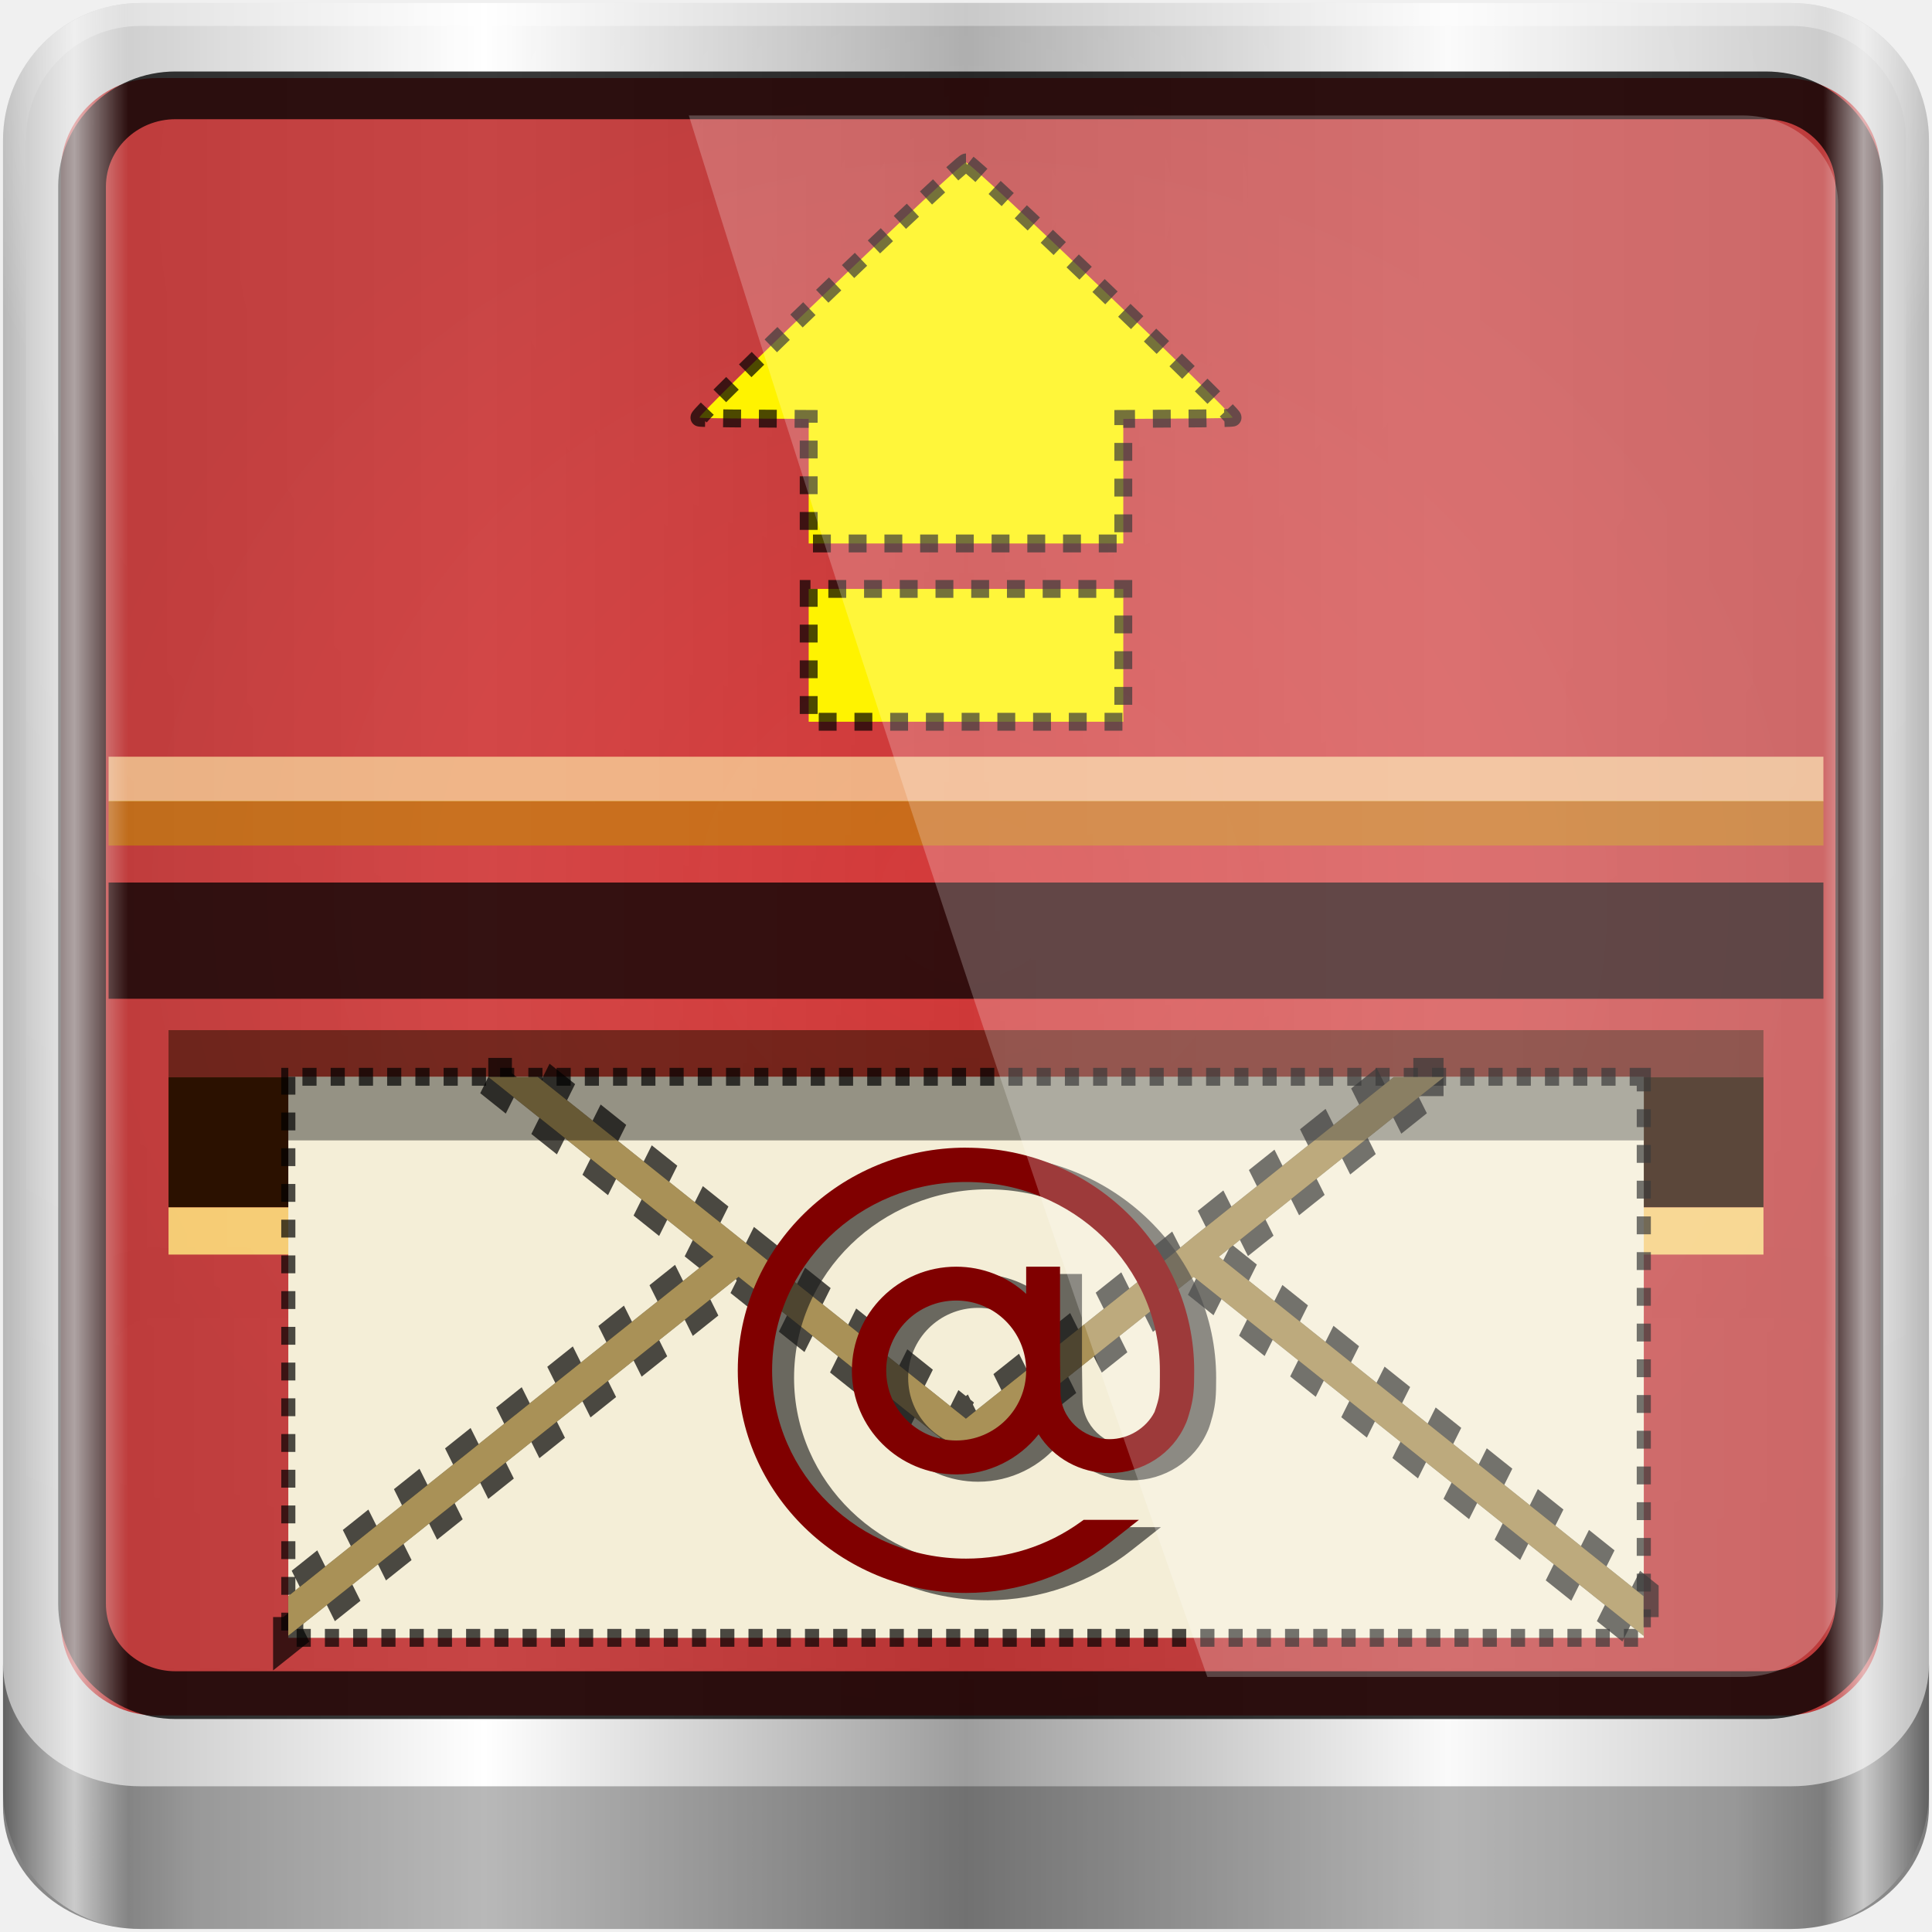
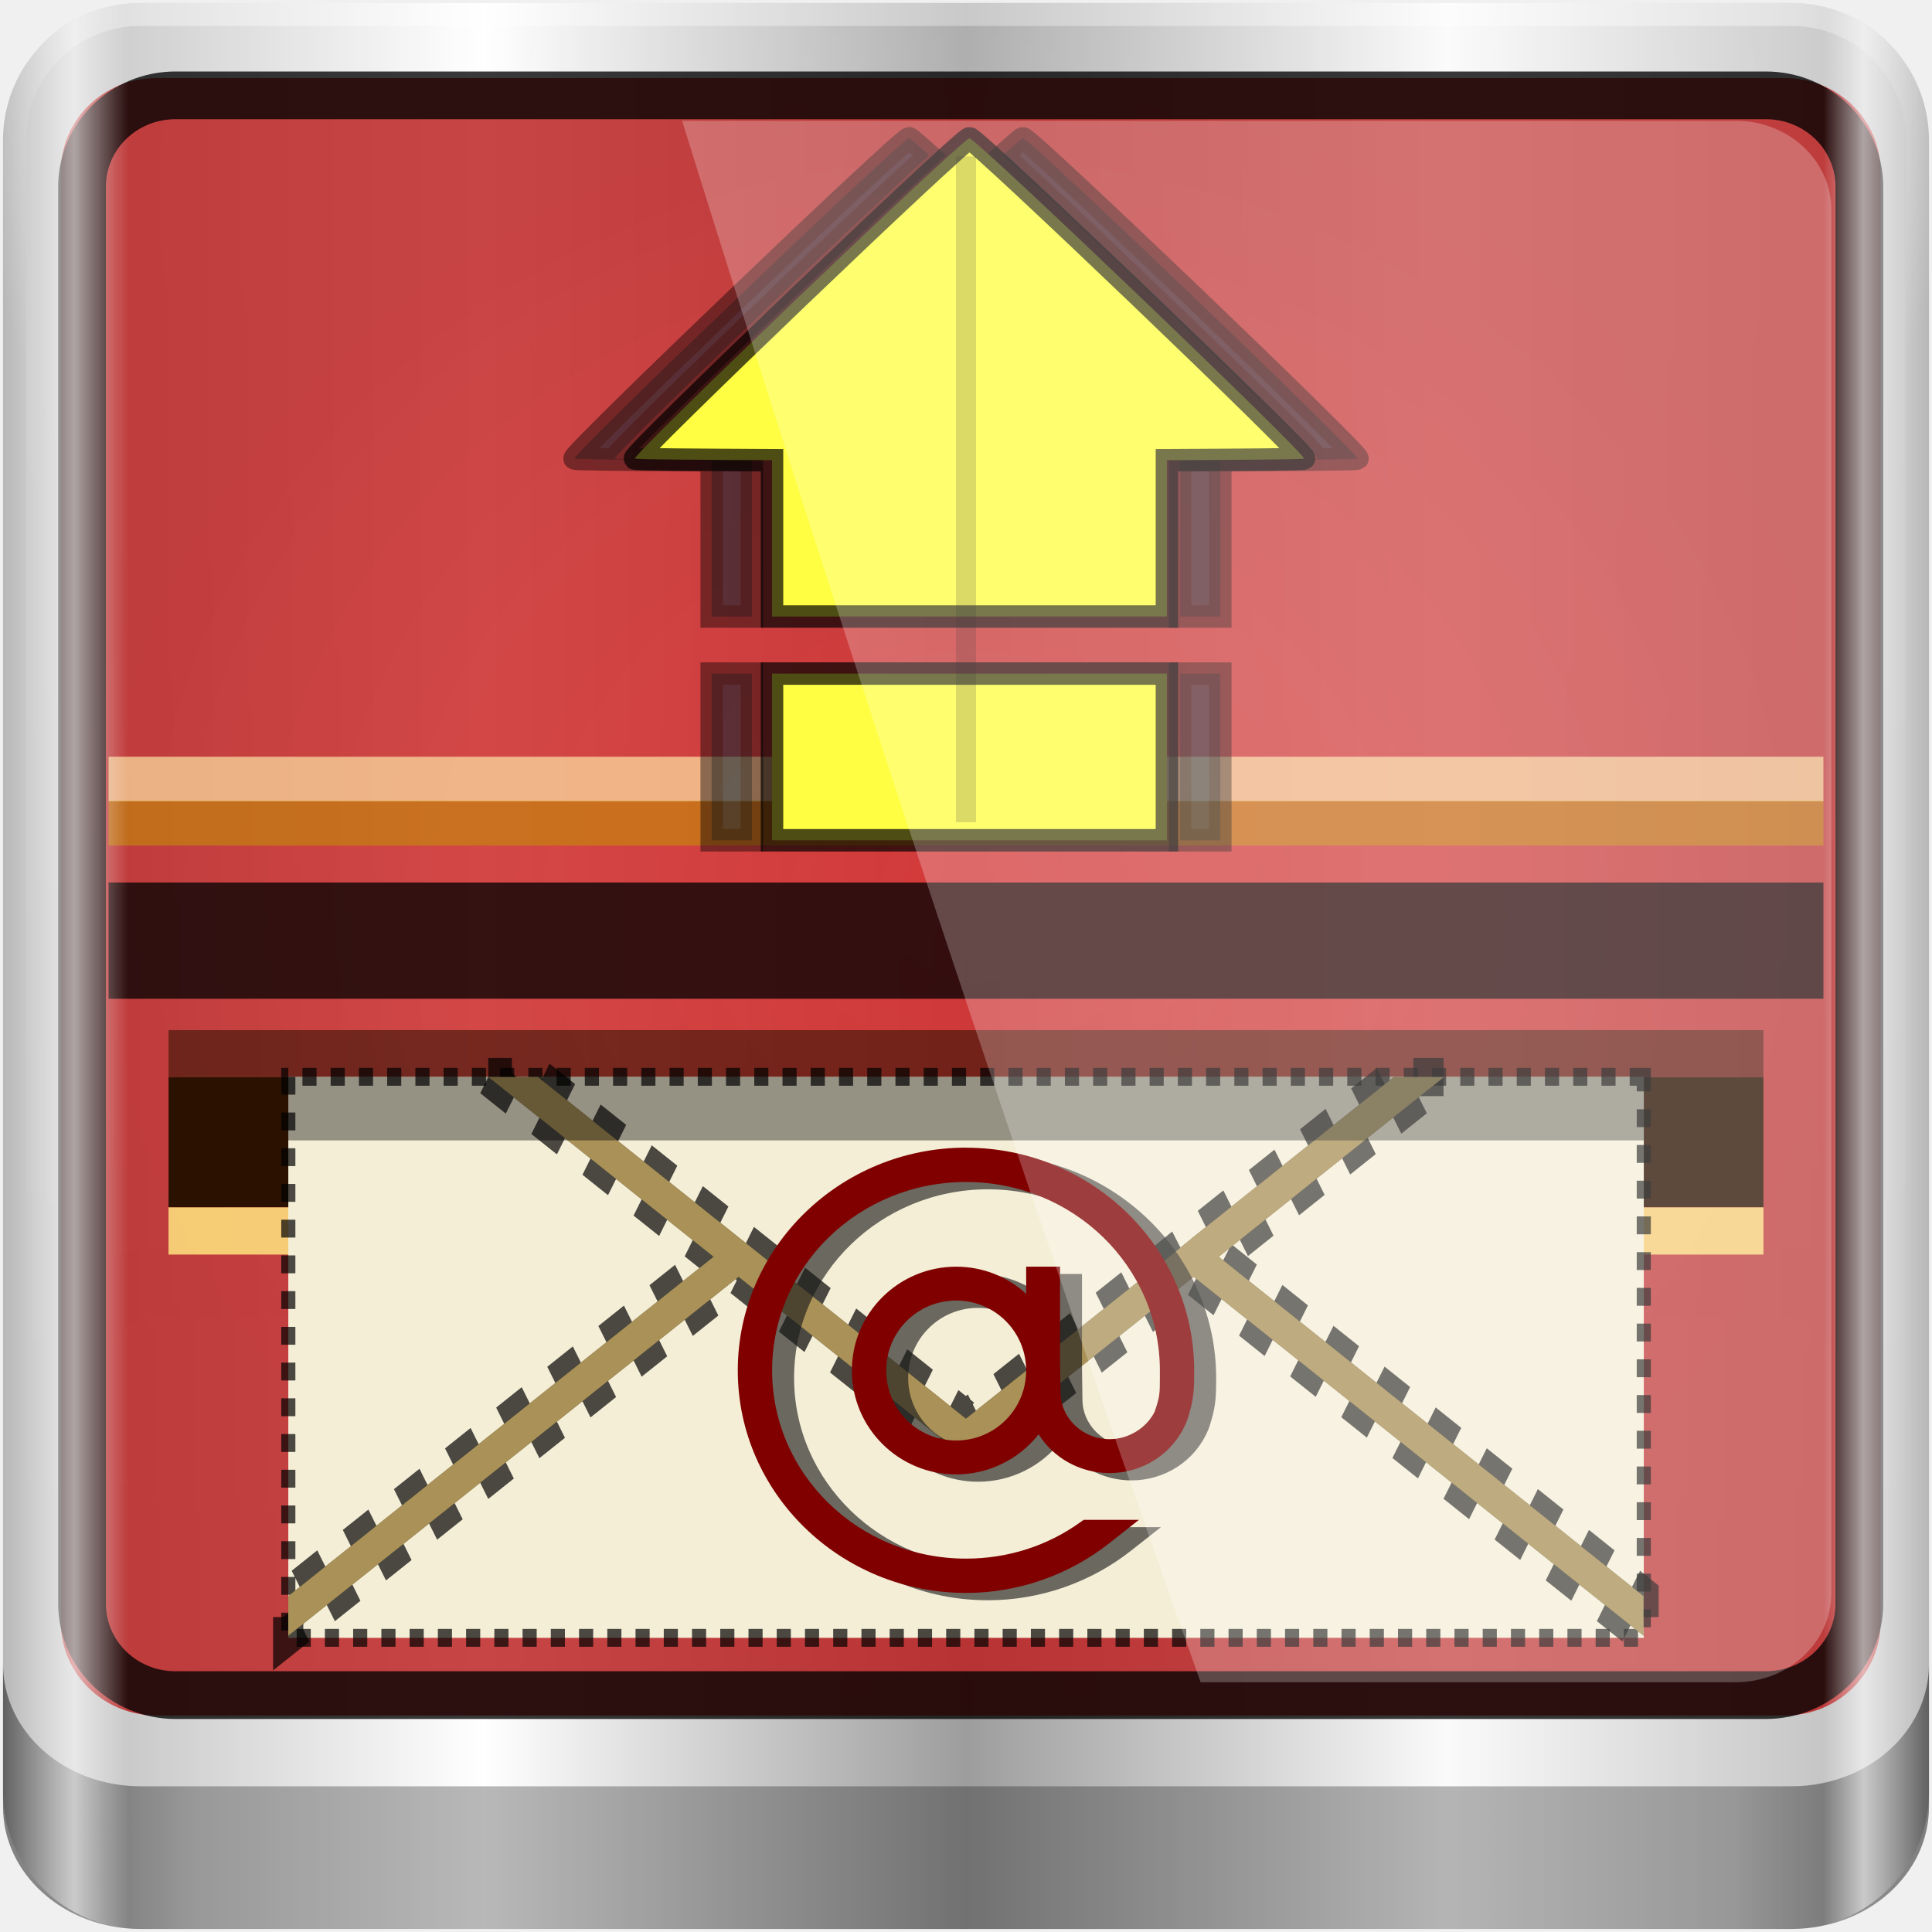
<svg xmlns="http://www.w3.org/2000/svg" xmlns:xlink="http://www.w3.org/1999/xlink" width="96" height="96" id="svg2" version="1.1">
  <defs id="defs4">
    <linearGradient xlink:href="#linearGradient6139-0-0" id="linearGradient15935" gradientUnits="userSpaceOnUse" gradientTransform="matrix(1.139286,0,0,1.139285,-12.50389,-39.00097)" x1="6" y1="47" x2="90" y2="47" />
    <linearGradient id="linearGradient6139-0-0">
      <stop id="stop6141-2-9" offset="0" style="stop-color:#b7b7b7;stop-opacity:1;" />
      <stop style="stop-color:#ffffff;stop-opacity:1;" offset="0.25" id="stop6151-0-8" />
      <stop style="stop-color:#9d9d9d;stop-opacity:1;" offset="0.5" id="stop6147-1-4" />
      <stop id="stop6149-4-9" offset="0.75" style="stop-color:#fafafa;stop-opacity:1;" />
      <stop id="stop6143-4-8" offset="1" style="stop-color:#b7b7b7;stop-opacity:1;" />
    </linearGradient>
    <radialGradient xlink:href="#linearGradient3888-8-4-8-6-7" id="radialGradient15937" gradientUnits="userSpaceOnUse" gradientTransform="matrix(0,1.620944,-2.038285,0,160.6643,-243.0366)" cx="158" cy="6.213" fx="158" fy="6.213" r="41" />
    <linearGradient id="linearGradient3888-8-4-8-6-7">
      <stop style="stop-color:#ffffff;stop-opacity:1;" offset="0" id="stop3890-4-7-9-7-0" />
      <stop style="stop-color:#ffffff;stop-opacity:0;" offset="1" id="stop3892-5-8-2-7-0" />
    </linearGradient>
    <radialGradient xlink:href="#linearGradient4091-0-3-0-7-0" id="radialGradient15939" gradientUnits="userSpaceOnUse" gradientTransform="matrix(-1.072173,0,0,-0.8750202,199.4643,-19.12555)" cx="48" cy="-27" fx="48" fy="-27" r="42" />
    <linearGradient id="linearGradient4091-0-3-0-7-0">
      <stop style="stop-color:#ffffff;stop-opacity:1;" offset="0" id="stop4093-3-6-4-2-5" />
      <stop id="stop4099-6-1-8-3-2" offset="0.8" style="stop-color:#ffffff;stop-opacity:1;" />
      <stop style="stop-color:#ffffff;stop-opacity:0;" offset="1" id="stop4095-1-0-7-9-7" />
    </linearGradient>
    <linearGradient xlink:href="#linearGradient3832-0-6-1-1-0" id="linearGradient15941" gradientUnits="userSpaceOnUse" gradientTransform="matrix(1,0,0,0.8890586,200,8.943174)" x1="-94" y1="82.984" x2="-10.188" y2="82.984" />
    <linearGradient id="linearGradient3832-0-6-1-1-0">
      <stop style="stop-color:#000000;stop-opacity:1;" offset="0" id="stop3834-6-3-7-1-2" />
      <stop id="stop3872-2-4-7" offset="0.1" style="stop-color:#000000;stop-opacity:0.588;" />
      <stop style="stop-color:#000000;stop-opacity:0.588;" offset="0.9" id="stop3844-6-2-7-6-3" />
      <stop style="stop-color:#000000;stop-opacity:1;" offset="1" id="stop3836-5-0-2-9-1" />
    </linearGradient>
    <radialGradient xlink:href="#linearGradient15653" id="radialGradient15943" gradientUnits="userSpaceOnUse" gradientTransform="matrix(1.003444,0,0,0.9029014,27.67112,10.76223)" cx="14.693" cy="0.381" fx="14.693" fy="0.381" r="45.056" />
    <linearGradient id="linearGradient15653">
      <stop style="stop-color:#dc2222;stop-opacity:1;" offset="0" id="stop15655" />
      <stop style="stop-color:#bb1d1d;stop-opacity:1;" offset="1" id="stop15657" />
    </linearGradient>
    <linearGradient gradientTransform="scale(1.005865,0.994169)" gradientUnits="userSpaceOnUse" id="ButtonShadow-4" y2="7.017" x2="45.448" y1="92.54" x1="45.448">
      <stop offset="0" style="stop-color:#000000;stop-opacity:1" id="stop3750-5" />
      <stop offset="1" style="stop-color:#000000;stop-opacity:0.588" id="stop3752-3" />
    </linearGradient>
    <filter id="filter3174-2" color-interpolation-filters="sRGB">
      <feGaussianBlur stdDeviation="1.71" id="feGaussianBlur3176-5" />
    </filter>
    <linearGradient y2="47" x2="90" y1="47" x1="6" gradientTransform="matrix(1.139286,0,0,1.139285,-6.685709,-37.54643)" gradientUnits="userSpaceOnUse" id="linearGradient4584" xlink:href="#linearGradient5700-9-0" />
    <linearGradient id="linearGradient5700-9-0">
      <stop id="stop5702-6-4" offset="0" style="stop-color:#ffffff;stop-opacity:0;" />
      <stop style="stop-color:#ffffff;stop-opacity:0.851;" offset="0.037" id="stop5704-6-1" />
      <stop id="stop5706-4-6" offset="0.065" style="stop-color:#ffffff;stop-opacity:0;" />
      <stop style="stop-color:#ffffff;stop-opacity:0;" offset="0.945" id="stop5712-0-7" />
      <stop style="stop-color:#ffffff;stop-opacity:0.851;" offset="0.966" id="stop5710-1-5" />
      <stop id="stop5708-7-5" offset="1" style="stop-color:#ffffff;stop-opacity:0;" />
    </linearGradient>
    <linearGradient y2="47" x2="90" y1="47" x1="6" gradientTransform="matrix(1.139286,0,0,1.139285,-6.685709,-37.54643)" gradientUnits="userSpaceOnUse" id="linearGradient4729" xlink:href="#linearGradient5700-9-0" />
  </defs>
  <g id="layer1" transform="translate(0,32)">
    <g id="g4611">
      <g transform="translate(5.818182,1.454546)" id="g15905">
        <path style="fill:url(#linearGradient15935);fill-opacity:1;fill-rule:nonzero;stroke:none;display:inline" d="m 83.196,-33.305 -82.029,0 c -3.787,0 -6.836,3.049 -6.836,6.836 l 0,82.029 c 0,3.787 3.049,6.836 6.836,6.836 l 82.029,0 c 3.787,0 6.836,-3.049 6.836,-6.836 l 0,-82.029 c 0,-3.787 -3.049,-6.836 -6.836,-6.836 z" id="rect4251-1" />
        <g id="g3272" transform="matrix(1.139286,0,0,1.139285,-126.4325,-38.43133)">
          <path id="path3400-6" d="m 112,5.5 c -2.787,0 -5,2.213 -5,5 l 0,20.719 0,7 0,38.594 c 1.071,1.629 2.897,2.719 5,2.719 l 4,0 64,0 4,0 c 2.103,0 3.929,-1.09 5,-2.719 l 0,-38.594 0,-7 L 189,10.5 c 0,-2.787 -2.213,-5 -5,-5 z" style="opacity:0.2;fill:url(#radialGradient15937);fill-opacity:1;fill-rule:nonzero;stroke:none;display:inline" />
          <path id="path4236-5" d="m 112,4.5 c -3.324,0 -6,2.676 -6,6 l 0,15 1,0 0,-15 c 0,-2.787 2.213,-5 5,-5 l 72,0 c 2.787,0 5,2.213 5,5 l 0,15 1,0 0,-15 c 0,-3.324 -2.676,-6 -6,-6 l -72,0 z" style="opacity:0.45;fill:url(#radialGradient15939);fill-opacity:1;fill-rule:nonzero;stroke:none;display:inline" />
          <path style="opacity:0.47;fill:url(#linearGradient15941);fill-opacity:1;fill-rule:nonzero;stroke:none" d="m 106,76.942 0,0.889 0,0.889 0,0.889 0,1.778 0,1.778 c 0,2.955 2.676,5.334 6,5.334 l 72,0 c 3.324,0 6,-2.379 6,-5.334 l 0,-1.778 0,-1.778 0,-0.889 0,-0.889 0,-0.889 c 0,2.955 -2.676,5.334 -6,5.334 l -72,0 c -3.324,0 -6,-2.379 -6,-5.334 z" id="path4242-5" />
        </g>
        <path style="font-size:medium;font-style:normal;font-variant:normal;font-weight:normal;font-stretch:normal;text-indent:0;text-align:start;text-decoration:none;line-height:normal;letter-spacing:normal;word-spacing:normal;text-transform:none;direction:ltr;block-progression:tb;writing-mode:lr-tb;text-anchor:start;baseline-shift:baseline;opacity:0.02;color:#000000;fill:#000000;fill-opacity:1;fill-rule:nonzero;stroke:none;stroke-width:6;marker:none;visibility:visible;display:inline;overflow:visible;enable-background:accumulate;font-family:Sans;-inkscape-font-specification:Sans" d="m 1.963,28.541 c -1.885,0 -3.649,0.984 -4.759,2.434 l 0,16.164 c 0,2.576 2.123,4.649 4.759,4.649 l 80.905,0 c 2.637,0 4.759,-2.074 4.759,-4.649 l 0,-16.164 C 86.517,29.524 84.753,28.541 82.868,28.541 l -80.905,0 z m 0,3.487 80.905,0 c 1.359,0 2.38,0.997 2.38,2.325 l 0,12.786 c 0,1.328 -1.02,2.325 -2.38,2.325 l -80.905,0 c -1.359,0 -2.38,-0.997 -2.38,-2.325 l 0,-12.786 c 0,-1.328 1.02,-2.325 2.38,-2.325 z" id="path4972" />
        <path style="opacity:0.822;color:#000000;fill:url(#radialGradient15943);fill-opacity:1;fill-rule:nonzero;stroke:none;stroke-width:2;marker:none;visibility:visible;display:inline;overflow:visible;enable-background:accumulate" d="m 1.963,-29.575 80.905,0 c 2.637,0 4.759,2.074 4.759,4.649 l 0,72.064 c 0,2.576 -2.123,4.649 -4.759,4.649 l -80.905,0 c -2.637,0 -4.759,-2.074 -4.759,-4.649 l 0,-72.064 c 0,-2.576 2.123,-4.649 4.759,-4.649 z" id="path4970" />
        <path id="path4989" d="m 2.907,-28.717 79.017,0 c 2.575,0 4.648,2.026 4.648,4.542 l 0,70.408 c 0,2.517 -2.073,4.542 -4.648,4.542 l -79.017,0 c -2.575,0 -4.648,-2.026 -4.648,-4.542 l 0,-70.408 c 0,-2.517 2.073,-4.542 4.648,-4.542 z" style="color:#000000;fill:none;stroke:#000000;stroke-width:2.371;stroke-opacity:0.776;marker:none;visibility:visible;display:inline;overflow:visible;enable-background:accumulate" />
      </g>
      <g transform="translate(94.32103,-29.29546)" id="g3470">
        <g id="layer2-5" style="display:none">
          <path d="M 11,7 C 7.676,7 5,9.676 5,13 l 0,33.688 c 2.238,0.124 4.661,0.236 5.875,0.438 0.661,0.11 -0.084,0.241 -1.125,0.344 C 8.709,47.572 7.355,47.665 6.844,47.75 6.222,47.853 5.626,47.904 5,48 l 0,1.062 c 0.38,0.036 0.718,0.031 0.938,0.031 0.809,10e-7 1.16,0.216 1.312,0.562 0.153,0.347 0.094,0.84 0.094,1.406 0,0.425 -0.942,0.663 -1.156,1.375 C 6.111,52.692 5.551,52.946 5,53.188 l 0,2.219 c 0.736,0.025 1.433,0.057 1.844,0.312 C 7.125,55.894 6.069,56.124 5,56.312 l 0,7.562 c 1.138,0.18 3.31,0.926 3.969,1.062 1.09,0.226 1.225,0.335 0.875,0.438 -0.35,0.103 -1.174,0.175 -2,0.312 C 6.866,65.85 5.908,66.142 5,66.344 L 5,86 c 0,3.324 2.676,6 6,6 l 13,0 c 0.095,-0.438 0.151,-0.931 0.25,-1.438 0.14,-0.718 0.255,-1.342 0.375,-1.594 0.03,-0.063 0.058,-0.114 0.094,-0.125 0.107,-0.033 0.238,0.192 0.469,0.781 0.304,0.778 0.54,1.647 0.688,2.375 l 0.75,0 c 0.276,-0.494 0.579,-1.138 0.812,-1.438 0.099,-0.127 0.275,0.132 0.531,0.375 0.256,0.243 0.589,0.486 0.938,0.375 0.649,-0.207 1.603,-0.726 2.031,-1 0.14,-0.089 0.3,-0.158 0.406,-0.188 0.106,-0.03 0.174,-0.018 0.25,0 0.151,0.035 0.232,0.145 0.344,0.281 0.223,0.273 0.467,0.656 1.062,0.656 0.478,0 0.657,-0.033 0.781,0.062 0.124,0.095 0.197,0.315 0.406,0.875 l 8.875,0 c -0.048,-0.594 1.041,-2.152 1.219,-3.062 0.191,-0.976 0.214,-1.242 0.281,-1.062 0.067,0.18 0.193,0.794 0.469,1.5 0.11,0.282 0.214,0.358 0.312,0.281 0.099,-0.077 0.169,-0.294 0.25,-0.562 0.162,-0.537 0.286,-1.297 0.344,-1.594 0.131,-0.67 0.129,-1.787 0.125,-2.281 -9.11e-4,-0.124 -0.006,-0.218 0,-0.25 0.018,-0.097 0.081,0.312 0.281,1.594 0.164,1.047 0.548,2.688 0.719,3.562 0.17,0.868 0.298,1.322 0.406,1.875 l 28.219,0 c 0.039,-0.495 0.035,-1.099 0.062,-1.5 0.02,-0.301 0.066,-0.487 0.156,-0.469 0.03,0.006 0.051,0.039 0.094,0.094 0.233,0.298 0.631,1.165 0.969,1.875 L 85,92 c 3.324,0 6,-2.676 6,-6 l 0,-7.219 c -0.169,0.004 -0.29,-4e-6 -0.5,0 -1.33,0 -2.638,-4e-6 -3.969,0 -1.227,0 -2.054,-9.64e-4 -2.25,-0.062 -0.196,-0.062 0.233,-0.183 1.469,-0.5 C 86.405,78.051 89.092,77.291 91,76.875 L 91,38.469 C 90.347,38.202 89.793,37.98 89.25,37.562 89.107,37.453 88.801,37.17 88.281,37 87.761,36.83 87.007,36.744 86,36.938 c -1.533,0.295 -1.686,0.283 -1.25,0.156 0.436,-0.127 1.469,-0.381 2.25,-0.531 1.153,-0.222 2.722,-1.204 4,-1.844 l 0,-4.562 c -0.698,-0.258 -1.422,-0.558 -1.75,-1.062 -0.21,-0.323 -0.322,-0.513 -0.312,-0.625 0.009,-0.112 0.133,-0.149 0.25,-0.188 0.117,-0.038 0.261,-0.054 0.375,-0.156 0.114,-0.102 0.187,-0.292 0.188,-0.594 0,-0.323 0.082,-0.887 0.062,-1.406 -0.01,-0.26 -0.036,-0.497 -0.125,-0.688 -0.089,-0.19 -0.219,-0.333 -0.438,-0.375 -0.575,-0.11 -0.848,-0.234 -0.906,-0.344 -0.058,-0.11 0.072,-0.189 0.281,-0.281 0.418,-0.184 1.133,-0.339 1.125,-0.344 -0.669,-0.386 -5.247,-0.921 -5,-0.969 0.333,-0.064 0.667,-0.124 1,-0.188 1.048,-0.201 2.433,-0.309 3.75,-0.562 0.573,-0.11 0.912,-0.251 1.125,-0.438 0.213,-0.187 0.294,-0.423 0.375,-0.625 L 91,13 C 91,9.676 88.324,7 85,7 L 33.625,7 C 33.722,8.398 33.827,9.959 33.531,9.188 33.321,8.638 33.21,8.05 33,7.5 32.947,7.361 32.904,7.171 32.844,7 L 30.812,7 C 30.572,7.492 30.363,7.971 30.031,8.188 29.524,8.519 29.245,8.682 29,8.594 28.755,8.505 28.523,8.167 28.156,7.688 27.993,7.474 27.722,7.256 27.406,7 l -6.812,0 -1.312,5.562 L 17.531,7 17.312,7 15.562,15.938 14.156,7 11,7 z" id="rect3745-8" style="opacity:0.9;fill:url(#ButtonShadow-4);fill-opacity:1;fill-rule:nonzero;stroke:none;filter:url(#filter3174-2)" />
        </g>
        <g transform="matrix(0.8875924,0,0,0.8875924,-88.92546,-1.97655)" id="g3738">
          <g id="g3065" transform="translate(0,-16.832)">
            <rect y="58.374" x="0" height="2.5" width="96" id="rect3067" style="opacity:0.659;fill:#ffeeaa;fill-opacity:1;stroke:none" />
            <rect style="opacity:0.545;fill:#c19500;fill-opacity:1;stroke:none" id="rect3069" width="96" height="2.5" x="0" y="60.847" />
          </g>
          <rect style="fill:#2b1100;fill-opacity:1;stroke:none" id="rect3071" width="89.288" height="7.281" x="3.356" y="59.49" />
          <rect y="-69.413" x="3.356" height="2.641" width="89.288" id="rect3073" style="opacity:0.846;fill:#ffe680;fill-opacity:1;stroke:none" transform="scale(1,-1)" />
          <rect transform="scale(1,-1)" style="opacity:0.556;fill:#2b1100;fill-opacity:1;stroke:none" id="rect3075" width="89.288" height="2.641" x="3.356" y="-59.49" />
          <rect y="48.586" x="6.7089843e-07" height="6.507" width="96" id="rect3077" style="opacity:0.753;fill:#000000;fill-opacity:1;stroke:none" />
          <g id="g3079" transform="matrix(0.9559132,0,0,1,2.11616,10.875)">
            <g transform="matrix(0.8269062,0,0,1,108.8817,47.66279)" id="g3081">
              <rect y="0.923" x="25.622" height="31.409" width="96" id="rect3083" style="fill:#f4eed7;fill-opacity:1;stroke:#000000;stroke-width:1;stroke-miterlimit:4;stroke-opacity:0.698;stroke-dasharray:1, 1;stroke-dashoffset:0" transform="scale(-1,1)" />
              <path style="fill:#070604;fill-opacity:0.506;stroke:#000000;stroke-width:2.14;stroke-miterlimit:4;stroke-opacity:0.698;stroke-dasharray:2.14, 2.14;stroke-dashoffset:0" d="m -107.458,0.936 15.948,10.062 -30.12,19 0,2.219 31.896,-20.094 16.099,10.156 16.137,-10.156 31.858,20.094 0,-2.219 -30.082,-19 15.948,-10.062 -3.552,0 -14.172,8.938 -1.738,1.125 -14.399,9.062 -14.361,-9.062 -1.738,-1.094 -14.21,-8.969 -3.515,0 z" id="path4527" />
              <path id="path3085" transform="matrix(1.209327,0,0,1,-132.0976,-27.87636)" d="m 20.375,28.812 13.188,10.062 -24.906,19 0,2.219 L 35.031,40 48.344,50.156 61.688,40 l 26.344,20.094 0,-2.219 -24.875,-19 13.188,-10.062 -2.938,0 -11.719,8.938 -1.438,1.125 -11.906,9.062 -11.875,-9.062 -1.438,-1.094 -11.75,-8.969 -2.906,0 z" style="fill:#a99157;fill-opacity:1;stroke:none" />
            </g>
            <rect style="opacity:0.389;fill:#000000;fill-opacity:1;stroke:none" id="rect3087" width="79.383" height="3.561" x="8.309" y="48.586" />
          </g>
          <g transform="matrix(0.992708,0,0,0.992708,1.522325,58.87599)" id="g3755" style="font-size:25.136px;font-style:normal;font-variant:normal;font-weight:normal;font-stretch:normal;line-height:125%;letter-spacing:0px;word-spacing:0px;fill:#1a1a1a;fill-opacity:0.629;stroke:none;font-family:Quirky Nots;-inkscape-font-specification:Quirky Nots">
            <path id="path3757" style="font-weight:bold;fill:#1a1a1a;fill-opacity:0.629;font-family:Neou;-inkscape-font-specification:Neou Bold" d="m 48.057,4.998 c -7.088,0 -12.87,5.63 -12.87,12.568 0,6.912 5.781,12.543 12.87,12.543 2.941,0 5.806,-1.005 8.094,-2.815 l 1.659,-1.307 -3.117,0 -0.176,0.126 c -1.885,1.357 -4.122,2.061 -6.46,2.061 -6.033,0 -10.934,-4.751 -10.934,-10.607 0,-5.882 4.902,-10.632 10.934,-10.632 6.033,0 10.934,4.751 10.934,10.632 0,0.126 0,0.226 0,0.352 0,0.93 0,1.131 -0.302,1.986 -0.478,0.93 -1.483,1.533 -2.539,1.533 -1.508,0 -2.765,-1.181 -2.765,-2.664 l -0.025,-1.86 0,-5.203 -1.91,0 0,1.533 c -1.056,-0.98 -2.463,-1.533 -3.946,-1.533 -3.243,0 -5.882,2.614 -5.882,5.857 0,3.243 2.639,5.857 5.882,5.857 1.835,0 3.544,-0.855 4.65,-2.262 0.829,1.332 2.338,2.187 3.997,2.187 1.86,0 3.569,-1.081 4.298,-2.79 l 0.025,-0.05 c 0.101,-0.251 0.176,-0.528 0.251,-0.804 0.176,-0.704 0.201,-1.156 0.201,-2.137 0,-6.938 -5.781,-12.568 -12.87,-12.568 M 47.504,21.512 c -2.187,0 -3.946,-1.76 -3.946,-3.946 0,-2.187 1.76,-3.946 3.946,-3.946 2.187,0 3.946,1.76 3.946,3.946 0,2.187 -1.76,3.946 -3.946,3.946" />
          </g>
-           <path style="fill:#fff300;fill-opacity:1;stroke:#000000;stroke-width:1;stroke-miterlimit:4;stroke-opacity:0.698;stroke-dasharray:1, 1;stroke-dashoffset:0" d="m 48,8.273 c -0.298,0 -15.072,14.143 -14.923,14.286 0.043,0.041 2.665,0.056 6.116,0.073 l 0,6.972 17.613,0 0,-6.972 c 3.451,-0.018 6.073,-0.033 6.116,-0.073 C 63.072,22.416 48.298,8.273 48,8.273 z m -8.807,23.876 0,7.437 17.613,0 0,-7.437 -17.613,0 z" id="path3089" />
          <g style="font-size:25.136px;font-style:normal;font-variant:normal;font-weight:normal;font-stretch:normal;line-height:125%;letter-spacing:0px;word-spacing:0px;fill:#800000;fill-opacity:1;stroke:none;font-family:Quirky Nots;-inkscape-font-specification:Quirky Nots" id="g3091" transform="matrix(0.992708,0,0,0.992708,0.29326,58.46631)">
            <path d="m 48.057,4.998 c -7.088,0 -12.87,5.63 -12.87,12.568 0,6.912 5.781,12.543 12.87,12.543 2.941,0 5.806,-1.005 8.094,-2.815 l 1.659,-1.307 -3.117,0 -0.176,0.126 c -1.885,1.357 -4.122,2.061 -6.46,2.061 -6.033,0 -10.934,-4.751 -10.934,-10.607 0,-5.882 4.902,-10.632 10.934,-10.632 6.033,0 10.934,4.751 10.934,10.632 0,0.126 0,0.226 0,0.352 0,0.93 0,1.131 -0.302,1.986 -0.478,0.93 -1.483,1.533 -2.539,1.533 -1.508,0 -2.765,-1.181 -2.765,-2.664 l -0.025,-1.86 0,-5.203 -1.91,0 0,1.533 c -1.056,-0.98 -2.463,-1.533 -3.946,-1.533 -3.243,0 -5.882,2.614 -5.882,5.857 0,3.243 2.639,5.857 5.882,5.857 1.835,0 3.544,-0.855 4.65,-2.262 0.829,1.332 2.338,2.187 3.997,2.187 1.86,0 3.569,-1.081 4.298,-2.79 l 0.025,-0.05 c 0.101,-0.251 0.176,-0.528 0.251,-0.804 0.176,-0.704 0.201,-1.156 0.201,-2.137 0,-6.938 -5.781,-12.568 -12.87,-12.568 M 47.504,21.512 c -2.187,0 -3.946,-1.76 -3.946,-3.946 0,-2.187 1.76,-3.946 3.946,-3.946 2.187,0 3.946,1.76 3.946,3.946 0,2.187 -1.76,3.946 -3.946,3.946" style="font-weight:bold;fill:#800000;fill-opacity:1;font-family:Neou;-inkscape-font-specification:Neou Bold" id="path3093" />
          </g>
+           <g id="g919" transform="matrix(1,0,0,-1,0,52.24169)">
+             <g transform="translate(0.1950964)" id="g911">
+               <g id="g905" style="opacity:0.6">
+                 <path id="path887" d="m 33.567,6.019 v 9.334 h 2.253 V 6.019 Z m 0,12.527 v 8.751 c -4.332,0.022 -7.624,0.041 -7.677,0.092 -0.187,0.179 18.356,17.932 18.73,17.932 0.051,0 0.49,-0.379 1.127,-0.953 C 41.729,40.747 27.981,27.545 28.143,27.39 c 0.053,-0.051 3.346,-0.07 7.677,-0.092 v -8.751 z" style="fill:#0e232e;fill-opacity:1;stroke:#000000;stroke-width:1.256;stroke-miterlimit:4;stroke-dasharray:none;stroke-dashoffset:0;stroke-opacity:0.698" />
+                 <path style="fill:#0e232e;fill-opacity:1;stroke:#000000;stroke-width:1.256;stroke-miterlimit:4;stroke-dasharray:none;stroke-dashoffset:0;stroke-opacity:0.698" d="M 62.043,6.019 V 15.353 H 59.789 V 6.019 Z m 0,12.527 v 8.751 c 4.332,0.022 7.624,0.041 7.677,0.092 0.187,0.179 -18.356,17.932 -18.73,17.932 -0.051,0 -0.49,-0.379 -1.127,-0.953 4.018,-3.621 17.765,-16.824 17.604,-16.979 -0.053,-0.051 -3.346,-0.07 -7.677,-0.092 v -8.751 z" id="path895" />
+               </g>
+               <path style="fill:#fffe42;fill-opacity:1;stroke:#000000;stroke-width:1.256;stroke-miterlimit:4;stroke-dasharray:none;stroke-dashoffset:0;stroke-opacity:0.698" d="m 48,45.321 c -0.375,0 -18.917,-17.752 -18.73,-17.931 0.053,-0.051 3.345,-0.07 7.676,-0.092 v -8.751 h 22.107 v 8.751 c 4.332,0.022 7.623,0.041 7.676,0.092 0.187,0.179 -18.355,17.931 -18.73,17.931 z M 36.946,15.354 V 6.02 h 22.107 v 9.334 z" id="path3089" />
+             </g>
+             <path id="path899" d="m 47.437,7.03 v 37.281 h 1.127 V 7.03 Z" style="color:#000000;font-style:normal;font-variant:normal;font-weight:normal;font-stretch:normal;font-size:medium;line-height:normal;font-family:sans-serif;font-variant-ligatures:normal;font-variant-position:normal;font-variant-caps:normal;font-variant-numeric:normal;font-variant-alternates:normal;font-feature-settings:normal;text-indent:0;text-align:start;text-decoration:none;text-decoration-line:none;text-decoration-style:solid;text-decoration-color:#000000;letter-spacing:normal;word-spacing:normal;text-transform:none;writing-mode:lr-tb;direction:ltr;text-orientation:mixed;dominant-baseline:auto;baseline-shift:baseline;text-anchor:start;white-space:normal;shape-padding:0;clip-rule:nonzero;display:inline;overflow:visible;visibility:visible;opacity:1;isolation:auto;mix-blend-mode:normal;color-interpolation:sRGB;color-interpolation-filters:linearRGB;solid-color:#000000;solid-opacity:1;vector-effect:none;fill:#000000;fill-opacity:0.184;fill-rule:evenodd;stroke:none;stroke-width:1.127px;stroke-linecap:butt;stroke-linejoin:miter;stroke-miterlimit:4;stroke-dasharray:none;stroke-dashoffset:0;stroke-opacity:1;color-rendering:auto;image-rendering:auto;shape-rendering:auto;text-rendering:auto;enable-background:accumulate" />
+           </g>
        </g>
      </g>
-       <path style="opacity:0.52;color:#000000;fill:#ffffff;fill-opacity:0.441;fill-rule:nonzero;stroke:none;stroke-width:2;marker:none;visibility:visible;display:inline;overflow:visible;enable-background:accumulate" d="M 34.227,-26.264 C 42.556,0.484 51.212,26.602 59.993,51.326 l 26.584,0 c 2.637,0 4.759,-1.977 4.759,-4.434 l 0,-68.722 c 0,-2.456 -2.123,-4.434 -4.759,-4.434 l -52.35,0 z" id="path4974" />
-       <path id="path5696" d="m 89.014,-31.85 -82.029,0 c -3.787,0 -6.836,3.049 -6.836,6.836 l 0,82.029 c 0,3.787 3.049,6.836 6.836,6.836 l 82.029,0 c 3.787,0 6.836,-3.049 6.836,-6.836 l 0,-82.029 c 0,-3.787 -3.049,-6.836 -6.836,-6.836 z" style="opacity:0.728;fill:url(#linearGradient4729);fill-opacity:1;fill-rule:nonzero;stroke:none;display:inline" />
+       <path style="color:#000000;display:inline;overflow:visible;visibility:visible;opacity:0.541;fill:#ffffff;fill-opacity:0.441;fill-rule:nonzero;stroke:none;stroke-width:2;marker:none;enable-background:accumulate" d="M 33.891,-26 C 42.22,0.748 50.876,26.866 59.657,51.59 H 86.241 C 88.877,51.59 91,49.612 91,47.156 v -68.722 c 0,-2.456 -2.123,-4.434 -4.759,-4.434 z" id="path4974" />
+       <path id="path5696" d="M 89.014,-31.85 H 6.986 c -3.787,0 -6.836,3.049 -6.836,6.836 v 82.029 c 0,3.787 3.049,6.836 6.836,6.836 h 82.029 c 3.787,0 6.836,-3.049 6.836,-6.836 v -82.029 c 0,-3.787 -3.049,-6.836 -6.836,-6.836 z" style="display:inline;opacity:0.728;fill:url(#linearGradient4729);fill-opacity:1;fill-rule:nonzero;stroke:none" />
    </g>
  </g>
</svg>
